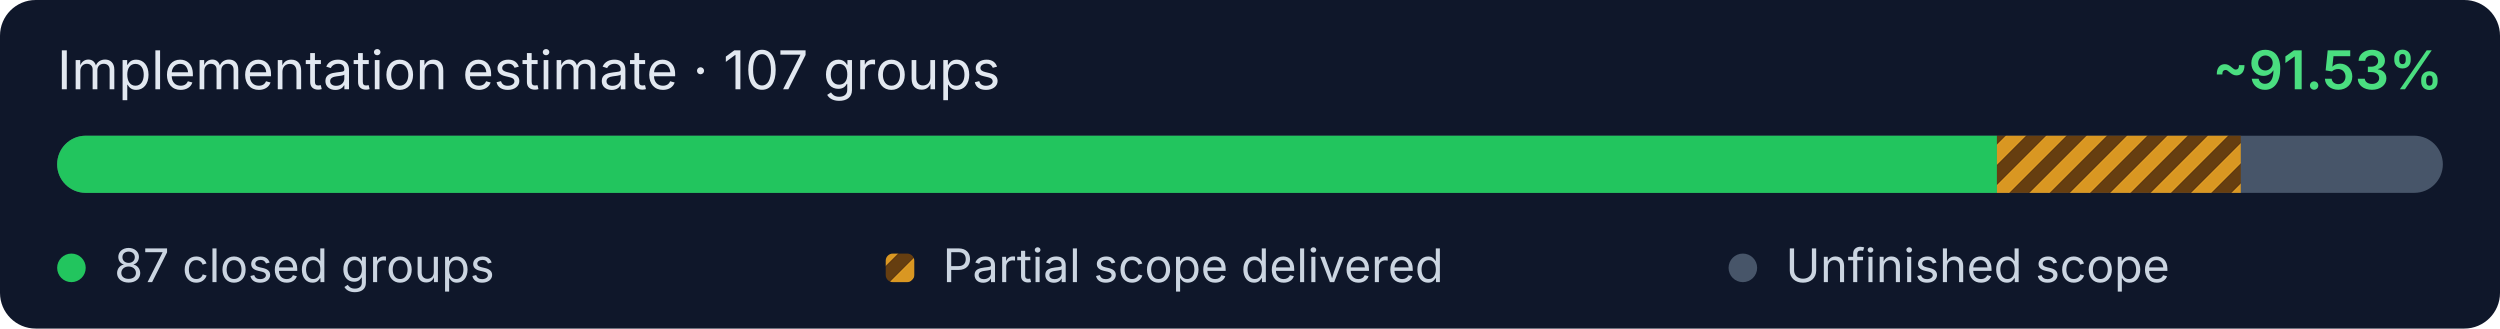
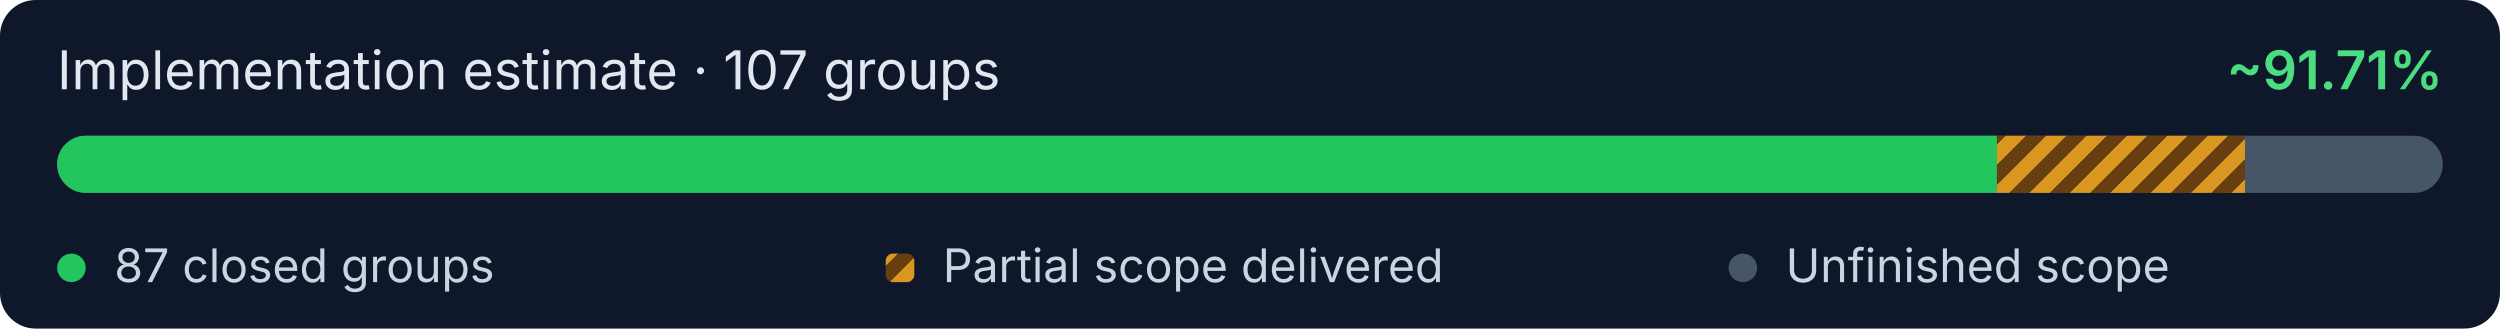
<svg xmlns="http://www.w3.org/2000/svg" width="700" height="92" viewBox="0 0 700 92" role="img" aria-labelledby="title description">
  <defs>
    <clipPath id="track">
      <rect x="16" y="38" width="668" height="16" rx="8" />
    </clipPath>
    <pattern id="partial" width="8" height="8" patternUnits="userSpaceOnUse" patternTransform="rotate(45)">
      <rect width="8" height="8" fill="#663e10" />
      <rect width="4" height="8" fill="#d99722" />
    </pattern>
  </defs>
  <rect width="700" height="92" rx="10" fill="#0f172a" />
  <g font-family="system-ui, -apple-system, BlinkMacSystemFont, 'Segoe UI', sans-serif">
    <text x="16" y="25" font-size="15" fill="#e2e8f0">Implementation estimate · 107 groups</text>
-     <text x="684" y="25" text-anchor="end" font-size="15" font-weight="600" fill="#4ade80">~91.53%</text>
+     <text x="684" y="25" text-anchor="end" font-size="15" font-weight="600" fill="#4ade80">~91.71%</text>
    <g clip-path="url(#track)">
      <rect x="16" y="38" width="668" height="16" fill="#475569" />
      <rect id="closed-segment" x="16" y="38" width="543.14" height="16" fill="#22c55e" />
-       <rect id="partial-segment" x="559.14" y="38" width="68.281" height="16" fill="url(#partial)" />
+       <rect id="partial-segment" x="559.14" y="38" width="69.451" height="16" fill="url(#partial)" />
    </g>
    <circle cx="20" cy="75" r="4" fill="#22c55e" />
    <text x="32" y="79" font-size="13" fill="#cbd5e1">87 closed groups</text>
    <rect x="248" y="71" width="8" height="8" rx="2" fill="url(#partial)" />
    <text x="264" y="79" font-size="13" fill="#cbd5e1">Partial scope delivered</text>
    <circle cx="488" cy="75" r="4" fill="#475569" />
    <text x="500" y="79" font-size="13" fill="#cbd5e1">Unfinished scope</text>
  </g>
</svg>
